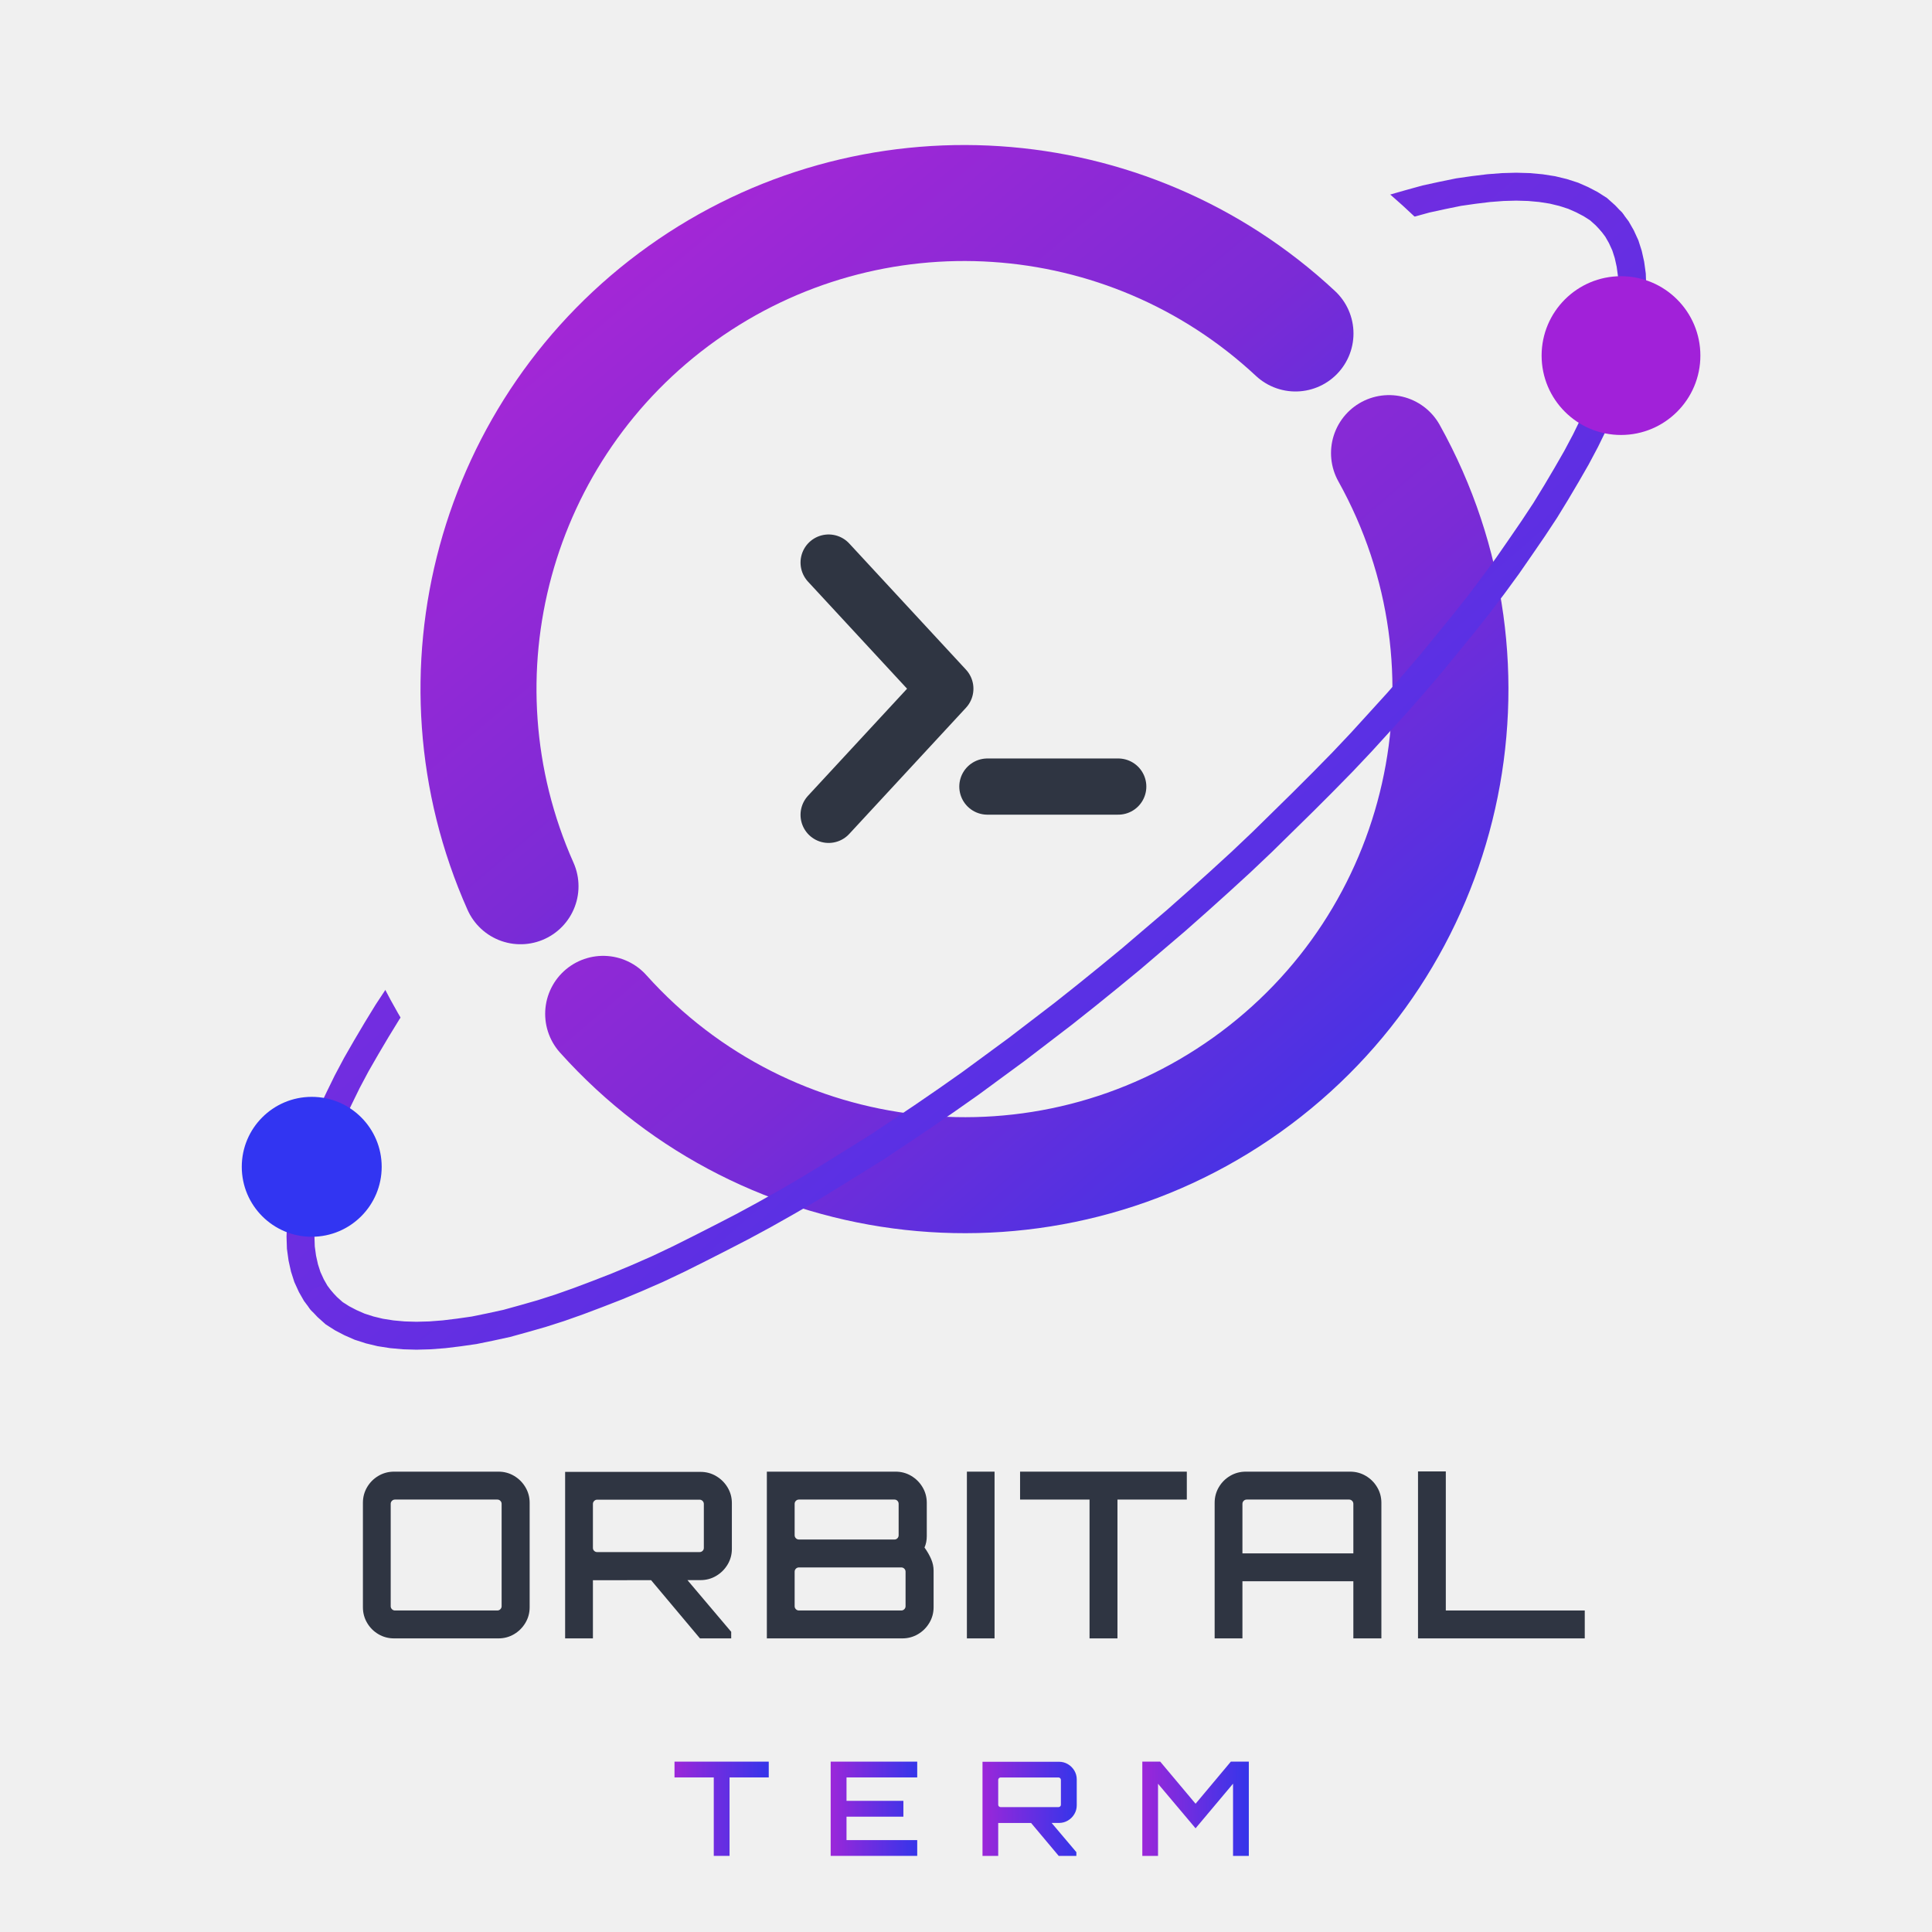
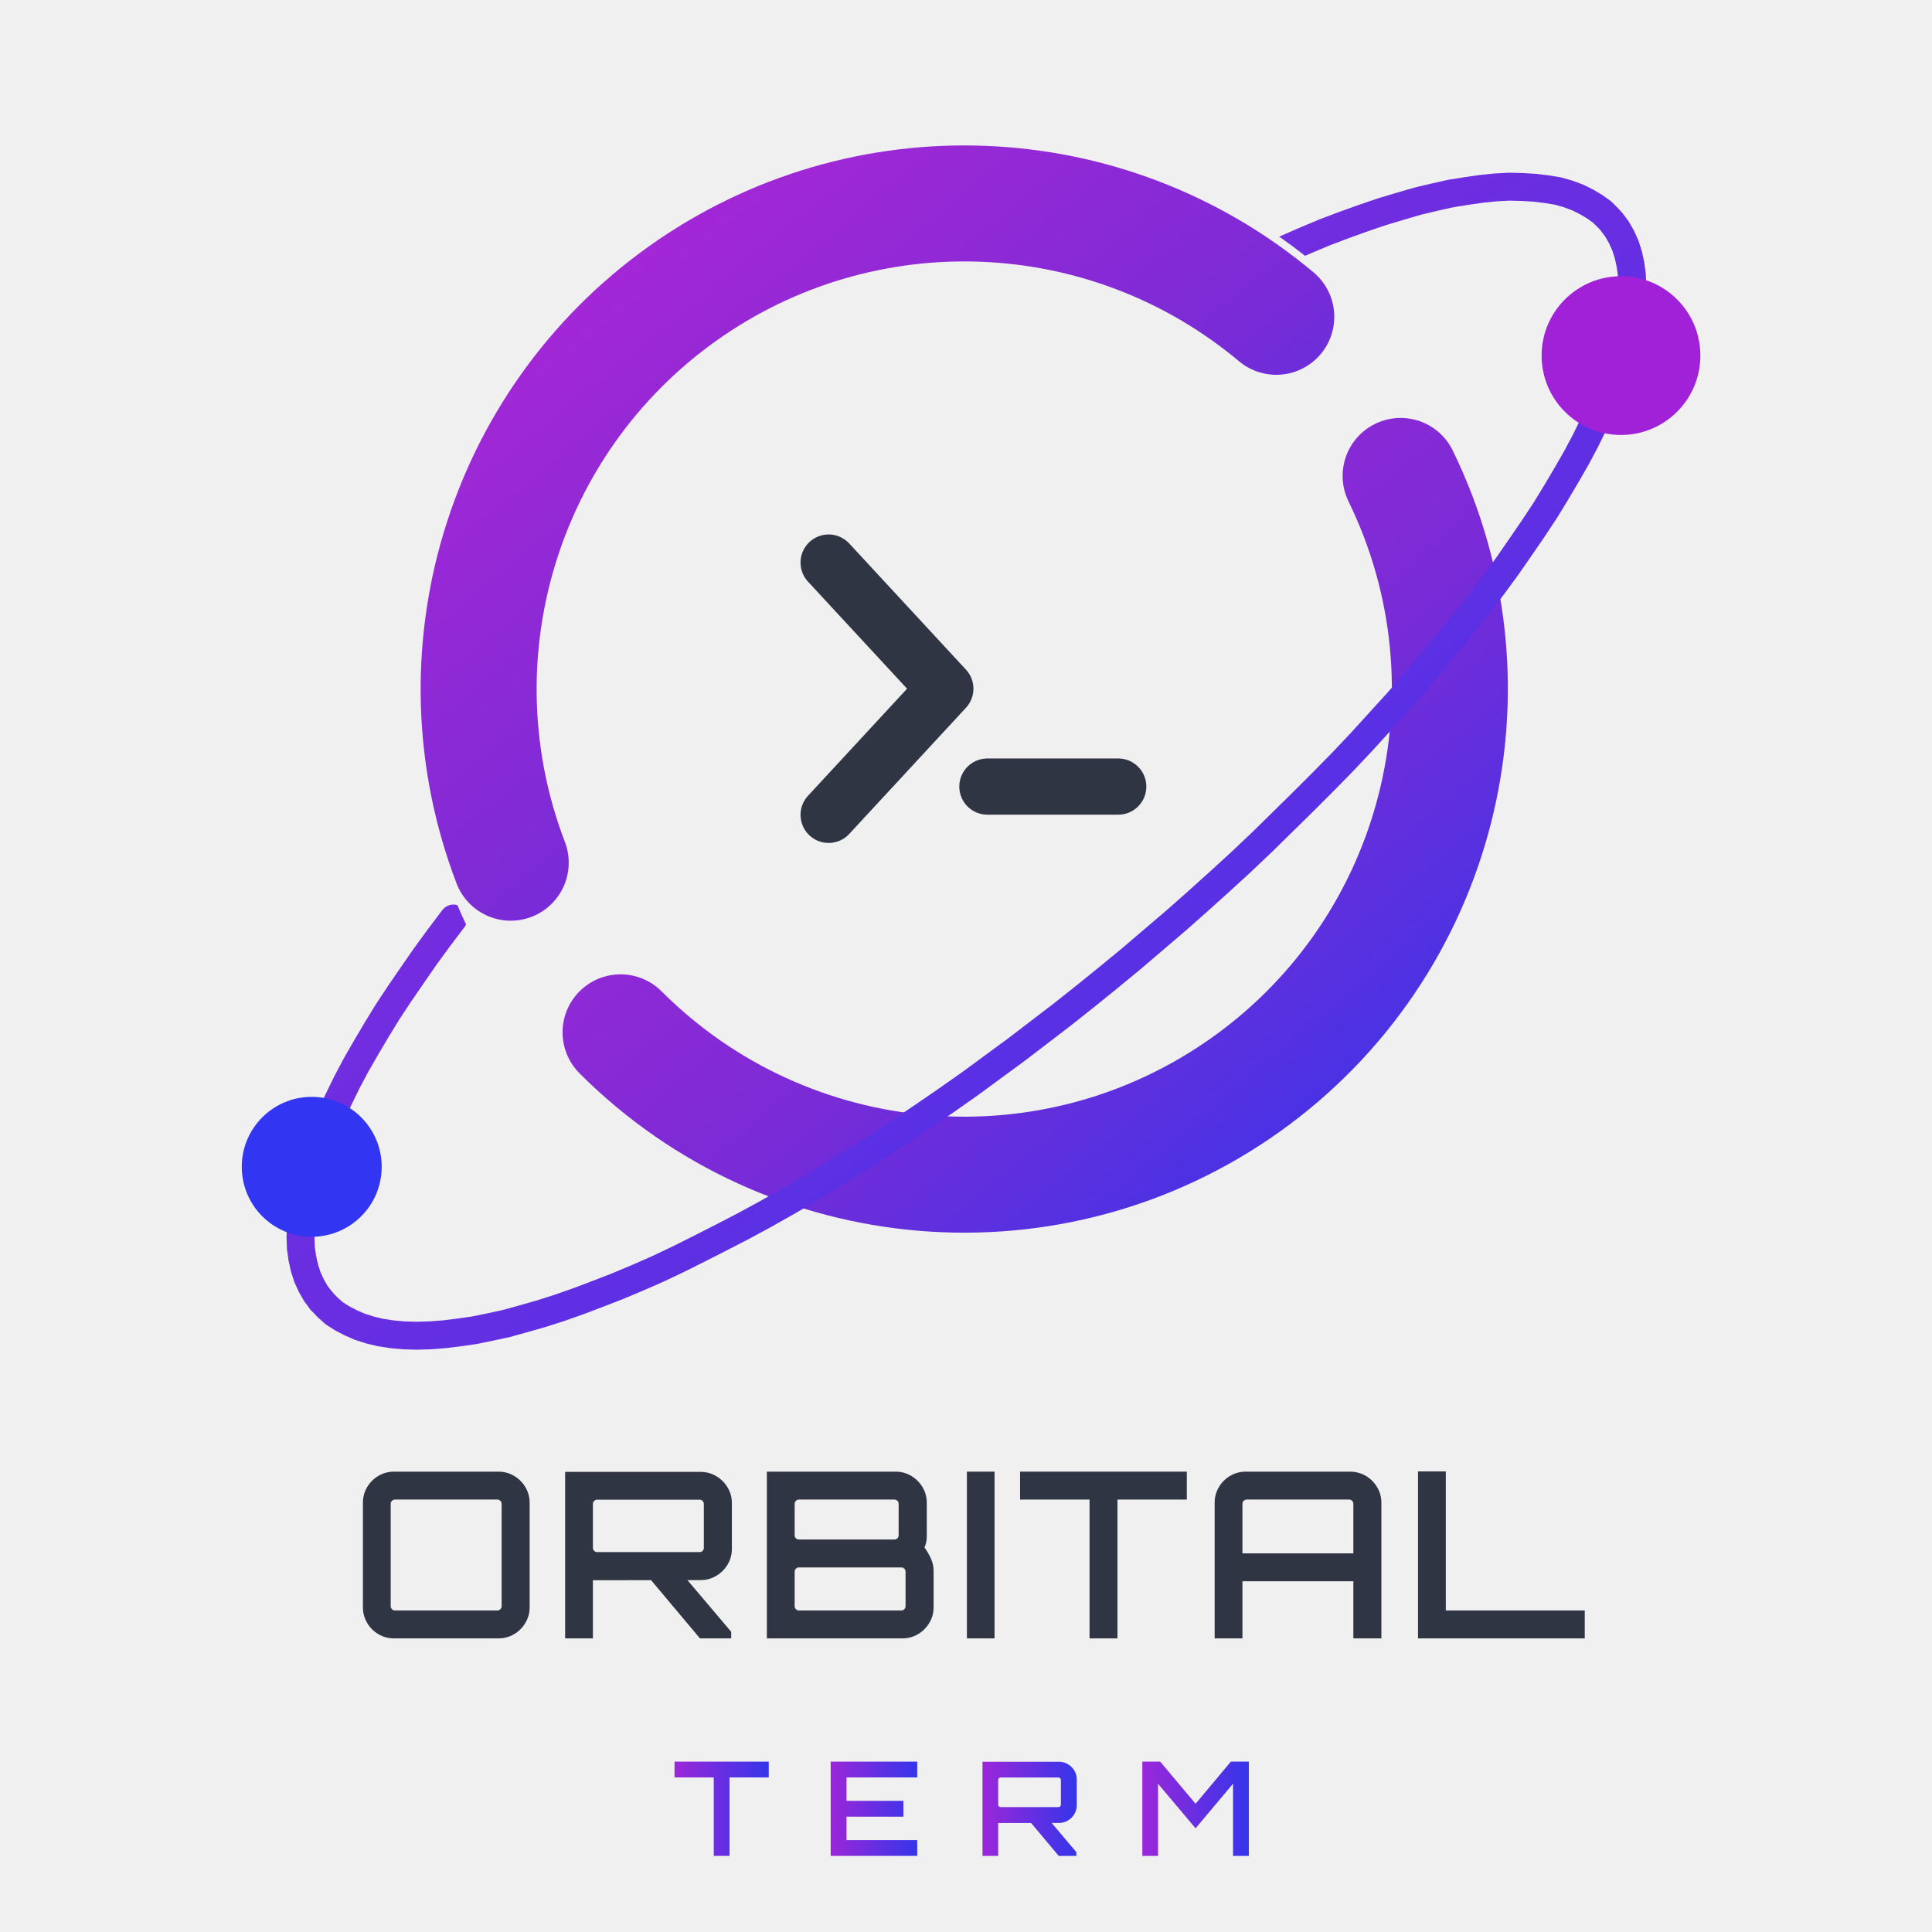
<svg xmlns="http://www.w3.org/2000/svg" viewBox="0 0 533 533" width="533" height="533">
  <defs>
    <linearGradient id="otRing" x1="0" y1="0" x2="1" y2="1">
      <stop offset="0" stop-color="#b026d6" />
      <stop offset="0.55" stop-color="#7b2bd6" />
      <stop offset="1" stop-color="#3535ea" />
    </linearGradient>
    <linearGradient id="otOrbit" x1="0" y1="0" x2="1" y2="1">
      <stop offset="0" stop-color="#9b27d9" />
      <stop offset="1" stop-color="#3535ea" />
    </linearGradient>
    <linearGradient id="otTerm" x1="0" y1="0" x2="1" y2="0">
      <stop offset="0" stop-color="#9b27d9" />
      <stop offset="1" stop-color="#3535ea" />
    </linearGradient>
    <mask id="pm">
      <rect width="533" height="533" fill="white" />
-       <circle cx="266" cy="190" r="180.0" fill="black" />
+       <circle cx="266" cy="190" r="152.0" fill="black" />
    </mask>
  </defs>
  <g mask="url(#pm)">
-     <path d="M88.6 358.8 L87.1 356.8 L85.9 354.7 L84.8 352.3 L84.0 349.8 L83.4 347.1 L83.0 344.2 L82.9 341.2 L83.0 338.0 L83.3 334.7 L83.8 331.2 L84.5 327.6 L85.5 323.8 L86.7 319.9 L88.1 315.8 L89.7 311.6 L91.5 307.3 L93.6 302.9 L95.8 298.4 L98.3 293.7 L101.0 289.0 L103.9 284.1 L106.9 279.2 L110.2 274.2 L113.7 269.1 L117.3 263.9 L121.1 258.7 L125.1 253.4 L129.3 248.1 L133.7 242.7 L138.2 237.2 L142.8 231.8 L147.6 226.3 L152.6 220.8 L157.7 215.2 L162.9 209.7 L168.3 204.2 L173.8 198.7 L179.4 193.2 L185.0 187.7 L190.8 182.2 L196.7 176.8 L202.7 171.4 L208.8 166.0 L214.9 160.8 L221.1 155.5 L227.3 150.4 L233.6 145.3 L239.9 140.3 L246.3 135.4 L252.7 130.5 L259.1 125.8 L265.5 121.1 L271.9 116.6 L278.3 112.2 L284.7 107.9 L291.0 103.7 L297.4 99.7 L303.7 95.8 L309.9 92.0 L316.1 88.4 L322.3 84.9 L328.4 81.6 L334.4 78.5 L340.3 75.5 L346.1 72.6 L351.8 69.9 L357.5 67.4 L363.0 65.1 L368.4 63.0 L373.7 61.0 L378.8 59.2 L383.8 57.6 L388.7 56.2 L393.4 54.9 L398.0 53.9 L402.4 53.0 L406.6 52.4 L410.7 51.9 L414.6 51.6 L418.3 51.5 L421.8 51.6 L425.1 51.9 L428.3 52.4 L431.2 53.1 L434.0 54.0 L436.5 55.1 L438.8 56.3 L441.0 57.7 L442.9 59.4 L444.6 61.2" fill="none" stroke="url(#otOrbit)" stroke-width="7.7" stroke-linecap="round" />
+     <path d="M88.6 358.8 L87.1 356.8 L85.9 354.7 L84.8 352.3 L84.0 349.8 L83.4 347.1 L83.0 344.2 L82.9 341.2 L83.0 338.0 L83.3 334.7 L83.8 331.2 L84.5 327.6 L85.5 323.8 L86.7 319.9 L88.1 315.8 L89.7 311.6 L91.5 307.3 L93.6 302.9 L95.8 298.4 L98.3 293.7 L101.0 289.0 L103.9 284.1 L106.9 279.2 L110.2 274.2 L113.7 269.1 L117.3 263.9 L121.1 258.7 L125.1 253.4 M331.4 80.0 L337.3 76.9 L343.2 74.0 L349.0 71.3 L354.7 68.7 L360.2 66.3 L365.7 64.0 L371.0 62.0 L376.3 60.1 L381.3 58.4 L386.3 56.9 L391.1 55.5 L395.7 54.4 L400.2 53.4 L404.5 52.7 L408.7 52.1 L412.6 51.7 L416.4 51.5 L420.1 51.6 L423.5 51.8 L426.7 52.2 L429.8 52.7 L432.6 53.5 L435.3 54.5 L437.7 55.7 L439.9 57.0 L442.0 58.5 L443.8 60.3" fill="none" stroke="url(#otOrbit)" stroke-width="7.7" stroke-linecap="round" />
  </g>
-   <path d="M383.2 125.0 A134 134 0 0 1 166.4 279.7" fill="none" stroke="url(#otRing)" stroke-width="32" stroke-linecap="round" />
-   <path d="M143.6 244.5 A134 134 0 0 1 357.4 92.0" fill="none" stroke="url(#otRing)" stroke-width="32" stroke-linecap="round" />
+   <path d="M386.4 131.3 A134 134 0 0 1 171.2 284.8" fill="none" stroke="url(#otRing)" stroke-width="32" stroke-linecap="round" />
+   <path d="M140.9 238.0 A134 134 0 0 1 352.1 87.4" fill="none" stroke="url(#otRing)" stroke-width="32" stroke-linecap="round" />
  <g fill="none" stroke="#2f3542" stroke-width="15.5" stroke-linecap="round" stroke-linejoin="round">
    <path d="M228.6 155.2 L260.8 190.0 L228.6 224.8" />
    <path d="M272.4 217.0 L308.5 217.0" />
  </g>
  <path d="M444.6 61.2 L446.1 63.2 L447.3 65.3 L448.4 67.7 L449.2 70.2 L449.8 72.9 L450.2 75.8 L450.3 78.8 L450.2 82.0 L449.9 85.3 L449.4 88.8 L448.7 92.4 L447.7 96.2 L446.5 100.1 L445.1 104.2 L443.5 108.4 L441.7 112.7 L439.6 117.1 L437.4 121.6 L434.9 126.3 L432.2 131.0 L429.3 135.9 L426.3 140.8 L423.0 145.8 L419.5 150.9 L415.9 156.1 L412.1 161.3 L408.1 166.6 L403.9 171.9 L399.5 177.3 L395.0 182.8 L390.4 188.2 L385.6 193.7 L380.6 199.2 L375.5 204.8 L370.3 210.3 L364.9 215.8 L359.4 221.3 L353.8 226.8 L348.2 232.3 L342.4 237.8 L336.5 243.2 L330.5 248.6 L324.4 254.0 L318.3 259.2 L312.1 264.5 L305.9 269.6 L299.6 274.7 L293.3 279.7 L286.9 284.6 L280.5 289.5 L274.1 294.2 L267.7 298.9 L261.3 303.4 L254.9 307.8 L248.5 312.1 L242.2 316.3 L235.8 320.3 L229.5 324.2 L223.3 328.0 L217.1 331.6 L210.9 335.1 L204.8 338.4 L198.8 341.5 L192.9 344.5 L187.1 347.4 L181.4 350.1 L175.7 352.6 L170.2 354.9 L164.8 357.0 L159.5 359.0 L154.4 360.8 L149.4 362.4 L144.5 363.8 L139.8 365.1 L135.2 366.1 L130.8 367.0 L126.6 367.6 L122.5 368.1 L118.6 368.4 L114.9 368.5 L111.4 368.4 L108.1 368.1 L104.9 367.6 L102.0 366.9 L99.2 366.0 L96.7 364.9 L94.4 363.7 L92.2 362.3 L90.3 360.6 L88.6 358.8" fill="none" stroke="url(#otOrbit)" stroke-width="7.7" stroke-linecap="round" />
  <circle cx="447.2" cy="98.1" r="21.9" fill="#A121D9" />
  <circle cx="86.0" cy="321.9" r="19.3" fill="#3235F2" />
  <g fill="#2f3542">
    <path transform="translate(96.67,452.00) scale(0.06389,-0.06389)" d="M188.757 0Q151.804 0 121.01 18.108Q90.216 36.216 72.108 67.01Q54 97.804 54 134.757V585.243Q54 622.196 72.108 652.99Q90.216 683.784 121.01 701.892Q151.804 720 188.757 720H639.243Q675.998 720 706.627 701.892Q737.257 683.784 755.628 652.99Q774 622.196 774 585.243V134.757Q774 97.804 755.628 67.01Q737.257 36.216 706.627 18.108Q675.998 0 639.243 0ZM192.446 120.528H634.5Q642.067 120.528 647.506 125.967Q652.945 131.406 652.945 138.973V581.027Q652.945 588.594 647.506 594.033Q642.067 599.472 634.5 599.472H192.446Q184.879 599.472 179.44 594.033Q174.001 588.594 174.001 581.027V138.973Q174.001 131.406 179.44 125.967Q184.879 120.528 192.446 120.528Z" />
    <path transform="translate(152.33,452.00) scale(0.06389,-0.06389)" d="M638.175 0 416.878 263.662H574.001L773.108 28.406V0ZM56 0V719H640.716Q677.669 719 708.463 700.655Q739.257 682.311 757.628 651.621Q776 620.932 776 584.243V386.419Q776 349.73 757.628 319.04Q739.257 288.351 708.463 270.006Q677.669 251.662 640.716 251.662L176.001 251.135V0ZM194.446 372.663H636.5Q644.067 372.663 649.506 377.865Q654.945 383.068 654.945 390.635V580.554Q654.945 588.121 649.506 593.56Q644.067 598.999 636.5 598.999H194.446Q186.879 598.999 181.44 593.56Q176.001 588.121 176.001 580.554V390.635Q176.001 383.068 181.44 377.865Q186.879 372.663 194.446 372.663Z" />
    <path transform="translate(207.79,452.00) scale(0.06389,-0.06389)" d="M59 0V720H614.824Q651.579 720 682.208 701.892Q712.838 683.784 731.209 652.99Q749.581 622.196 749.581 585.243V441.73Q749.581 428.257 747.135 415.811Q744.689 403.365 739.743 392.419Q758.054 366.797 768.527 342.27Q779 317.743 779 292.743V134.757Q779 97.804 760.628 67.01Q742.257 36.216 711.463 18.108Q680.669 0 643.716 0H59ZM197.446 120.528H639.5Q647.067 120.528 652.506 125.967Q657.945 131.406 657.945 138.973V288Q657.945 295.567 652.506 301.006Q647.067 306.445 639.5 306.445H197.446Q189.879 306.445 184.44 301.006Q179.001 295.567 179.001 288V138.973Q179.001 131.406 184.44 125.967Q189.879 120.528 197.446 120.528ZM197.446 426.973H610.081Q617.648 426.973 622.851 432.412Q628.053 437.852 628.053 445.419V581.027Q628.053 588.594 622.851 594.033Q617.648 599.472 610.081 599.472H197.446Q189.879 599.472 184.44 594.033Q179.001 588.594 179.001 581.027V445.419Q179.001 437.852 184.44 432.412Q189.879 426.973 197.446 426.973Z" />
    <path transform="translate(263.71,452.00) scale(0.06389,-0.06389)" d="M47.554 0V720H166.973V0Z" />
    <path transform="translate(280.14,452.00) scale(0.06389,-0.06389)" d="M319.973 0V599.472H20V720H740V599.472H440.5V0Z" />
    <path transform="translate(331.39,452.00) scale(0.06389,-0.06389)" d="M58 0V585.243Q58 622.196 76.108 652.99Q94.216 683.784 125.01 701.892Q155.804 720 192.757 720H642.716Q679.669 720 710.463 701.892Q741.257 683.784 759.628 652.99Q778 622.196 778 585.243V0H656.945V246.662H178.001V0H58ZM178.001 367.19H656.945V581.027Q656.945 588.594 651.506 594.033Q646.067 599.472 638.5 599.472H196.446Q188.879 599.472 183.44 594.033Q178.001 588.594 178.001 581.027V367.19Z" />
    <path transform="translate(387.56,452.00) scale(0.06389,-0.06389)" d="M57 0V721H177.001V120.528H777V0Z" />
  </g>
  <g fill="url(#otTerm)">
    <path transform="translate(185.36,512.00) scale(0.03611,-0.03611)" d="M319.973 0V599.472H20V720H740V599.472H440.5V0Z" />
    <path transform="translate(227.07,512.00) scale(0.03611,-0.03611)" d="M58 0V720H719.216V599.472H179.055V420.5H613.595V299.5H179.055V120.528H719.216V0Z" />
    <path transform="translate(269.03,512.00) scale(0.03611,-0.03611)" d="M638.175 0 416.878 263.662H574.001L773.108 28.406V0ZM56 0V719H640.716Q677.669 719 708.463 700.655Q739.257 682.311 757.628 651.621Q776 620.932 776 584.243V386.419Q776 349.73 757.628 319.04Q739.257 288.351 708.463 270.006Q677.669 251.662 640.716 251.662L176.001 251.135V0ZM194.446 372.663H636.5Q644.067 372.663 649.506 377.865Q654.945 383.068 654.945 390.635V580.554Q654.945 588.121 649.506 593.56Q644.067 598.999 636.5 598.999H194.446Q186.879 598.999 181.44 593.56Q176.001 588.121 176.001 580.554V390.635Q176.001 383.068 181.44 377.865Q186.879 372.663 194.446 372.663Z" />
    <path transform="translate(313.12,512.00) scale(0.03611,-0.03611)" d="M56 0V720H192.825L462.838 398.258L732.324 720H869.676V0H749.148V551.579L462.838 210.648L176.001 551.052V0Z" />
  </g>
</svg>
